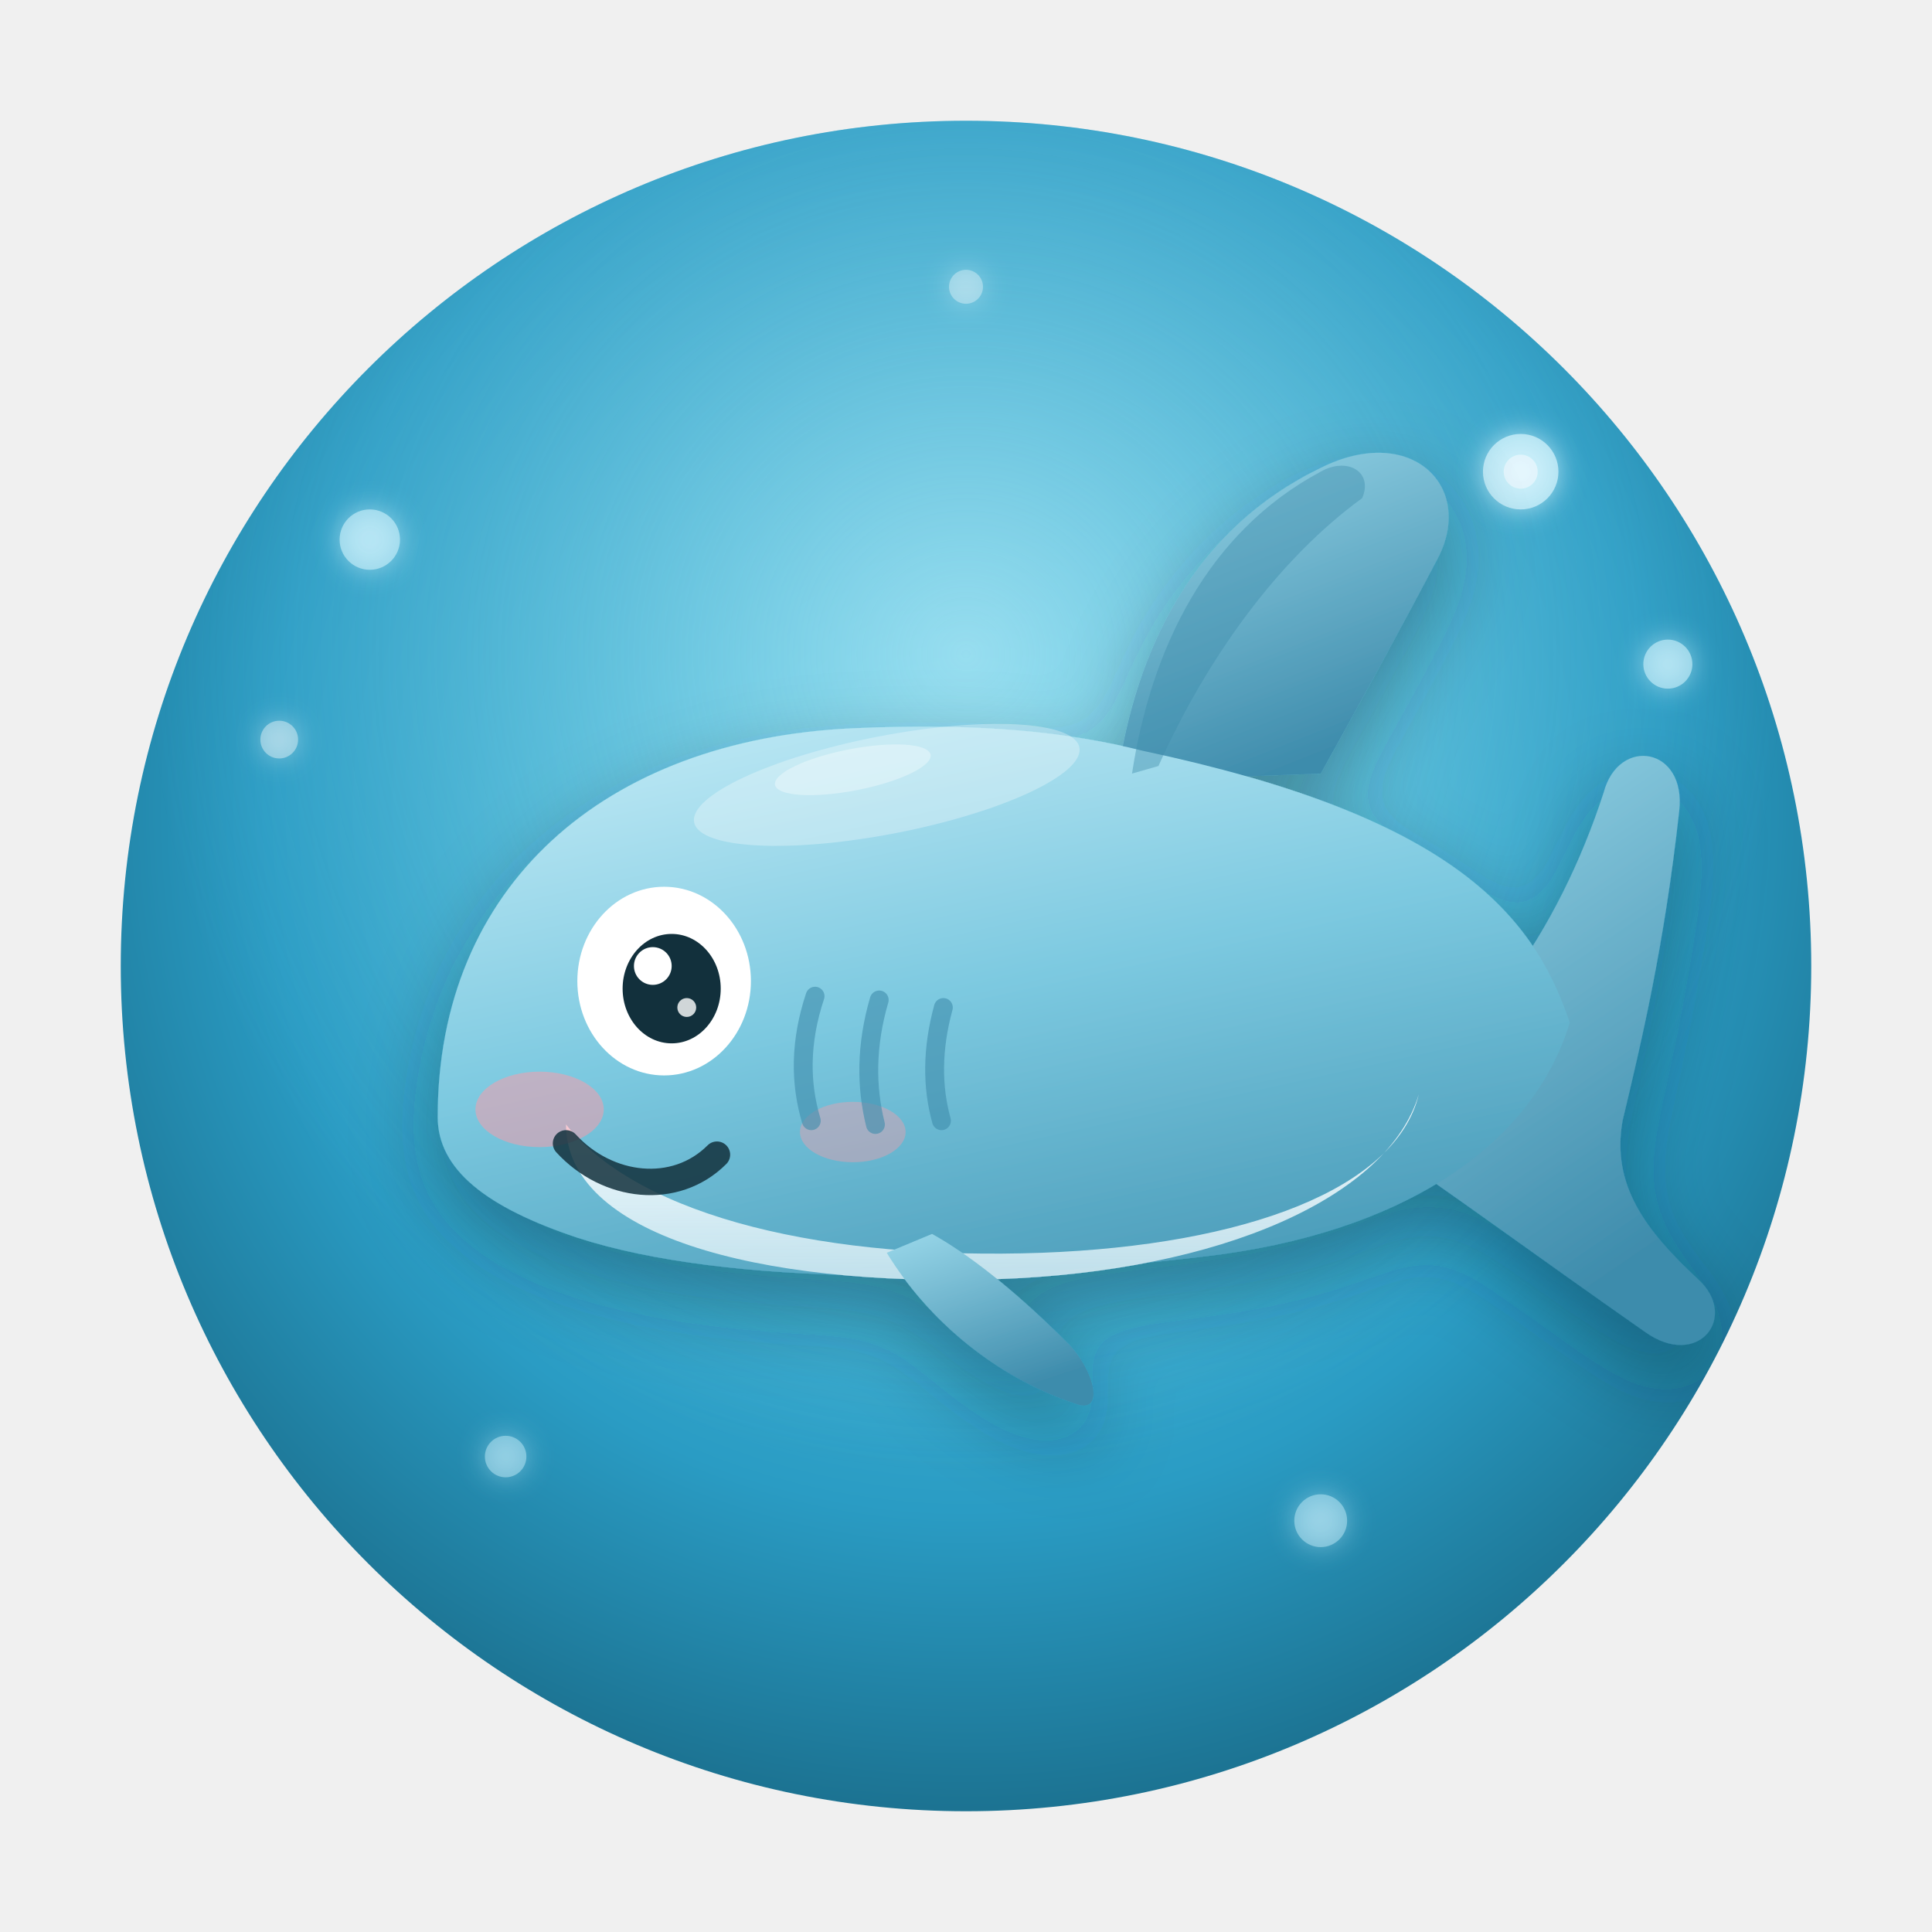
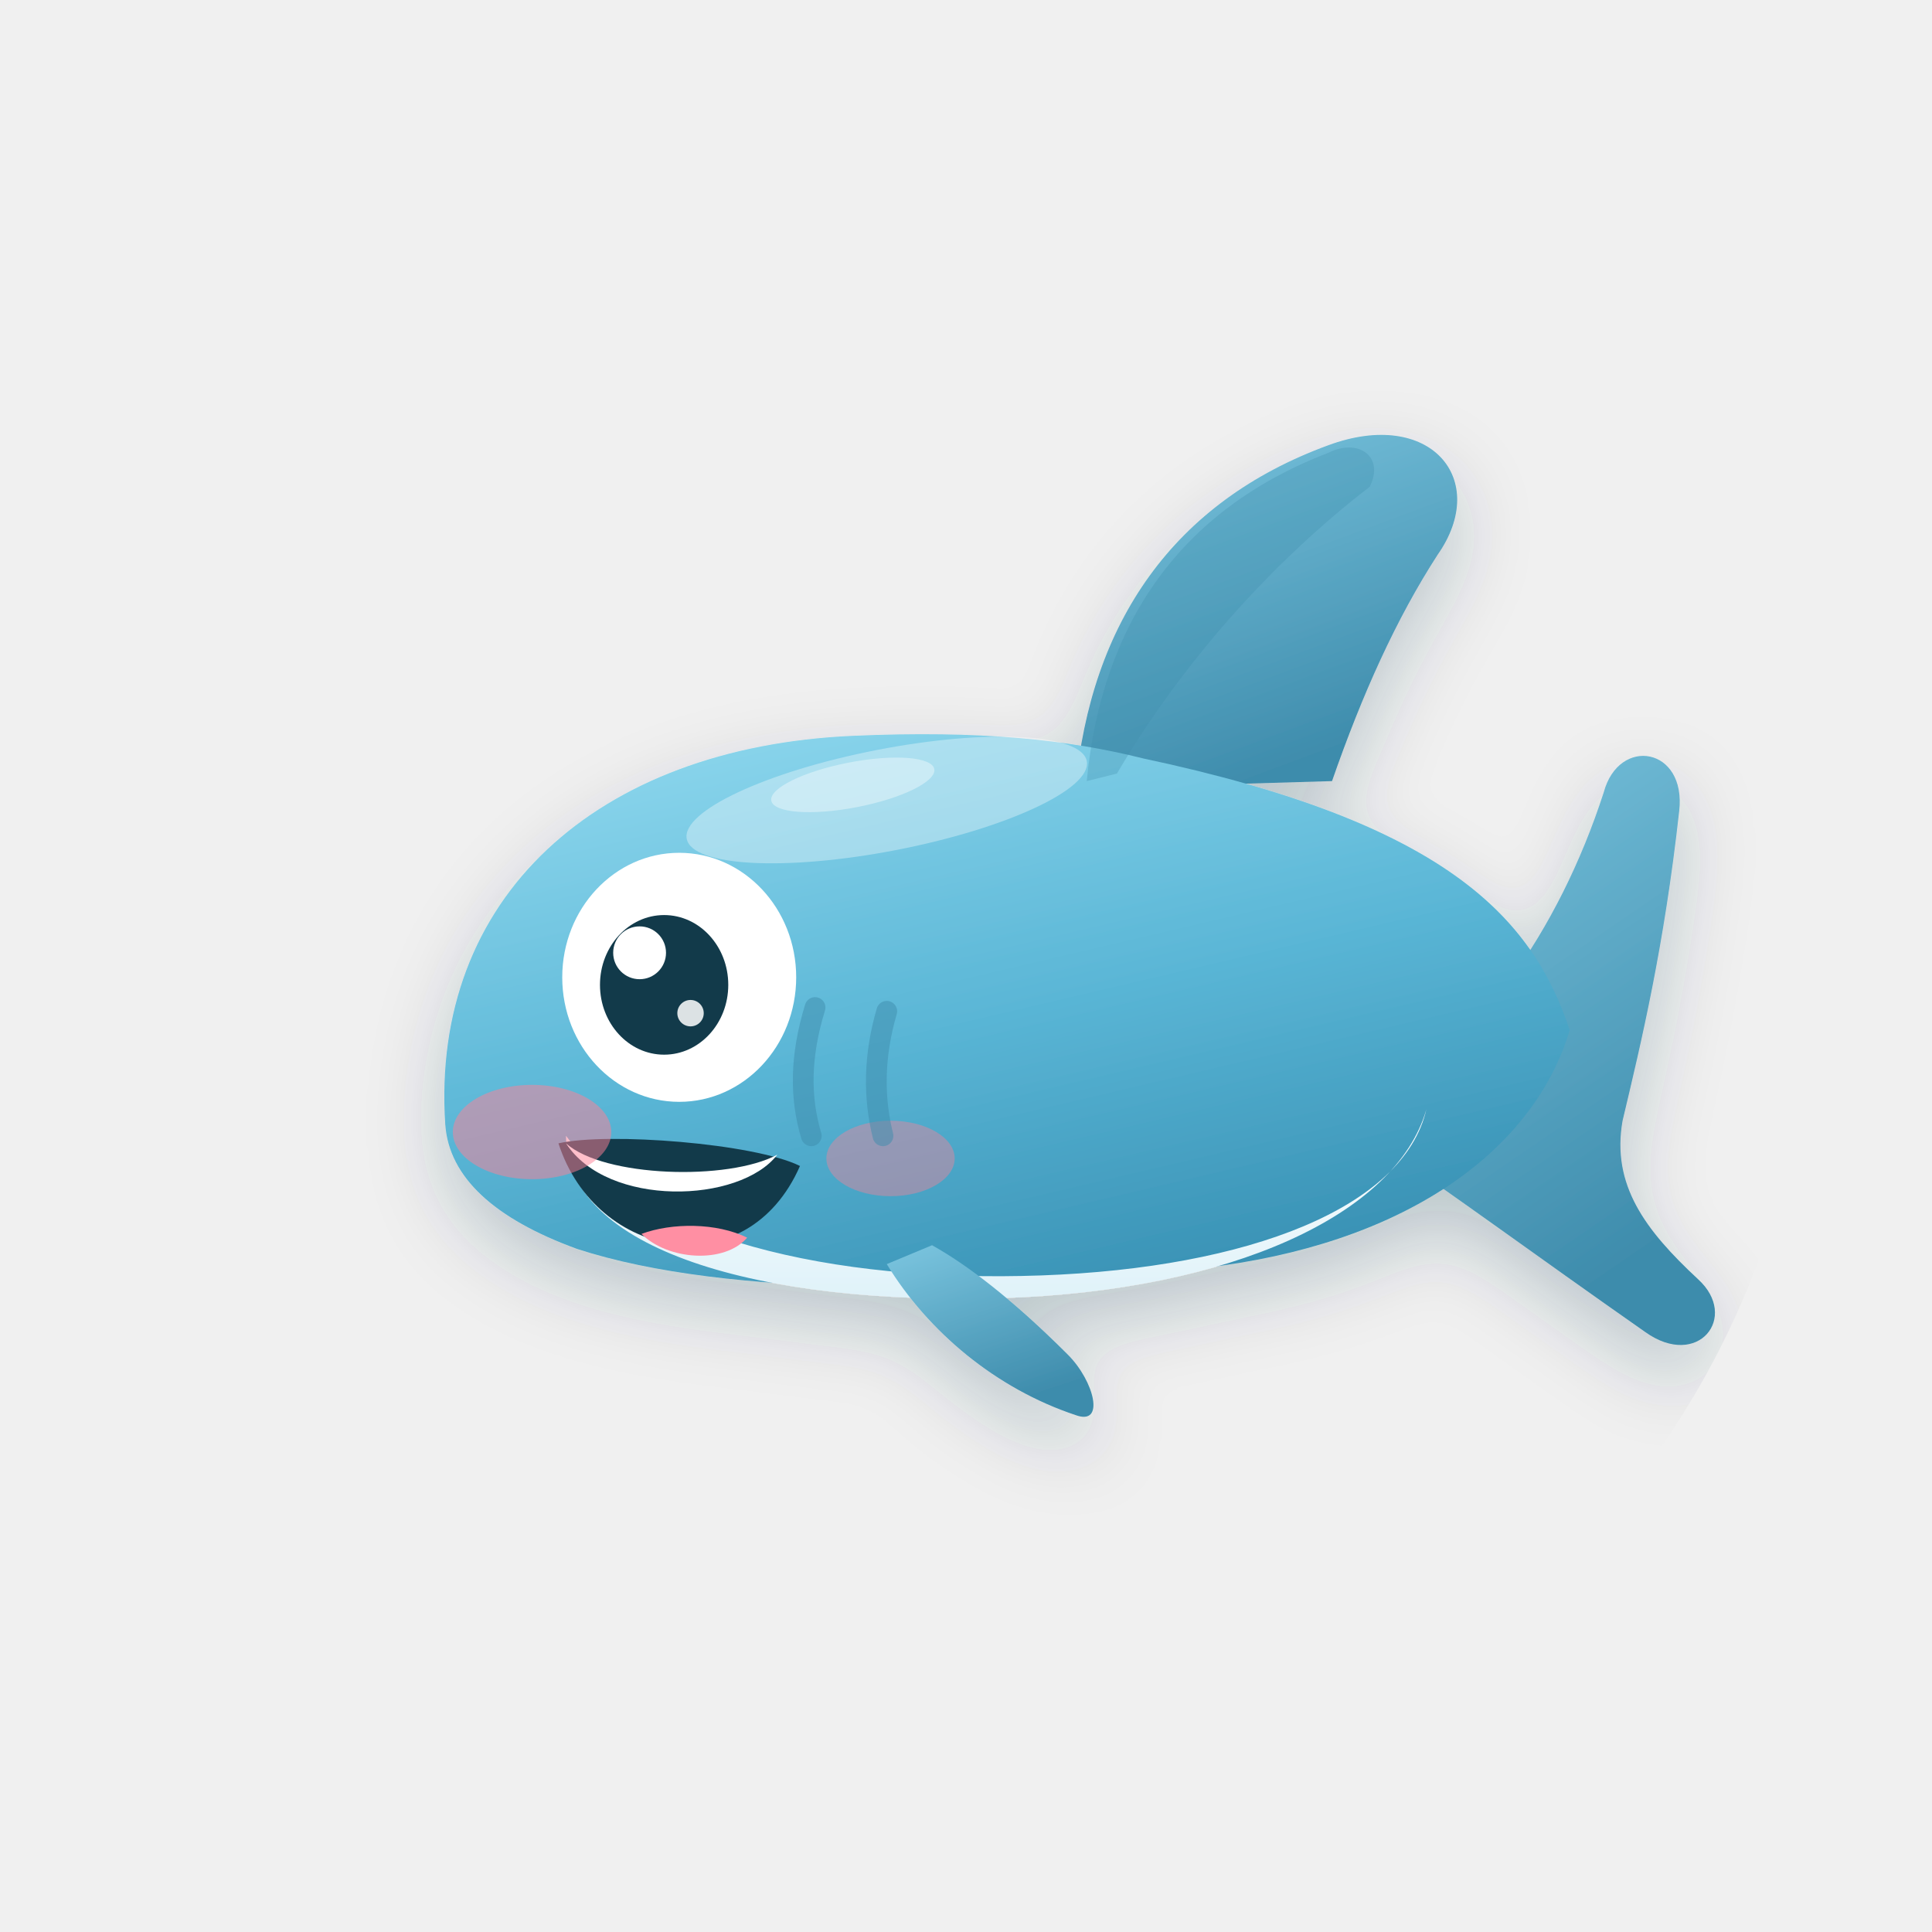
<svg xmlns="http://www.w3.org/2000/svg" viewBox="0 0 1024 1024" width="1024" height="1024" role="img" aria-label="NeoBot">
  <defs>
    <clipPath id="squircle">
      <path d="M512 64C264.6 64 64 264.6 64 512s200.6 448 448 448 448-200.6 448-448S759.4 64 512 64z" />
    </clipPath>
-     <radialGradient id="bg" cx="50%" cy="42%" r="62%">
-       <stop offset="0%" stop-color="#5FD0E8" />
-       <stop offset="58%" stop-color="#2A9CC4" />
-       <stop offset="100%" stop-color="#12566F" />
-     </radialGradient>
-     <linearGradient id="shark" x1="0.15" y1="0" x2="0.6" y2="1">
-       <stop offset="0%" stop-color="#BFE9F5" />
-       <stop offset="52%" stop-color="#7CC9E0" />
-       <stop offset="100%" stop-color="#4E9FBC" />
+     <linearGradient id="body" x1="0.12" y1="0" x2="0.6" y2="1">
+       <stop offset="0%" stop-color="#8FD8EE" />
+       <stop offset="55%" stop-color="#5AB6D6" />
+       <stop offset="100%" stop-color="#3A93B6" />
    </linearGradient>
    <linearGradient id="belly" x1="0" y1="0" x2="0" y2="1">
-       <stop offset="0%" stop-color="#FFFFFF" stop-opacity="0.95" />
-       <stop offset="100%" stop-color="#E4F4FA" stop-opacity="0.75" />
+       <stop offset="0%" stop-color="#FFFFFF" />
+       <stop offset="100%" stop-color="#DFF2F9" />
    </linearGradient>
    <linearGradient id="fin" x1="0" y1="0" x2="0.4" y2="1">
-       <stop offset="0%" stop-color="#9AD8EA" />
+       <stop offset="0%" stop-color="#7CC6E0" />
      <stop offset="100%" stop-color="#3E8CAC" />
    </linearGradient>
-     <radialGradient id="glow" cx="50%" cy="34%" r="42%">
-       <stop offset="0%" stop-color="#CFF2FC" stop-opacity="0.55" />
-       <stop offset="100%" stop-color="#7CC9E0" stop-opacity="0" />
-     </radialGradient>
-     <filter id="shadow" x="-15%" y="-15%" width="140%" height="140%">
-       <feDropShadow dx="0" dy="18" stdDeviation="22" flood-color="#06222E" flood-opacity="0.38" />
-     </filter>
-     <filter id="glow-filter" x="-30%" y="-30%" width="160%" height="160%">
-       <feGaussianBlur stdDeviation="7" result="blur" />
-       <feMerge>
-         <feMergeNode in="blur" />
-         <feMergeNode in="SourceGraphic" />
-       </feMerge>
+     <filter id="lift" x="-20%" y="-20%" width="150%" height="150%">
+       <feDropShadow dx="0" dy="16" stdDeviation="20" flood-color="#0A3A4C" flood-opacity="0.22" />
    </filter>
  </defs>
  <g clip-path="url(#squircle)">
-     <rect width="1024" height="1024" fill="url(#bg)" />
-     <rect width="1024" height="1024" fill="url(#glow)" />
-     <g filter="url(#glow-filter)">
-       <circle cx="806" cy="250" r="20" fill="#CFF2FC" opacity="0.75" />
-       <circle cx="806" cy="250" r="9" fill="#FFFFFF" opacity="0.45" />
-       <circle cx="884" cy="352" r="13" fill="#CFF2FC" opacity="0.6" />
-       <circle cx="196" cy="286" r="16" fill="#CFF2FC" opacity="0.6" />
-       <circle cx="148" cy="392" r="10" fill="#FFFFFF" opacity="0.4" />
-       <circle cx="700" cy="806" r="14" fill="#CFF2FC" opacity="0.45" />
-       <circle cx="268" cy="772" r="11" fill="#CFF2FC" opacity="0.45" />
-       <circle cx="512" cy="152" r="9" fill="#FFFFFF" opacity="0.35" />
-     </g>
-     <g filter="url(#shadow)">
+     <g filter="url(#lift)">
      <path fill="url(#fin)" d="M726 588                C782 556 826 494 850 420                C858 390 894 396 890 430                C882 502 870 552 860 594                C854 628 872 652 900 678                C922 698 900 726 872 706                C812 664 766 630 730 606 Z" />
-       <path fill="url(#fin)" d="M592 414                C602 342 634 280 700 248                C748 224 782 258 762 296                C742 334 720 374 700 410 Z" />
-       <path fill="url(#shark)" d="M232 592                C232 470 320 392 452 386                C520 383 566 388 606 398                C766 432 812 482 832 542                C812 608 742 654 638 666                C520 680 386 682 306 656                C258 640 232 620 232 592 Z" />
-       <path fill="url(#belly)" d="M300 596                C300 654 400 682 528 678                C648 674 736 634 752 580                C740 630 660 660 552 664                C440 668 340 646 300 596 Z" />
-       <path fill="#3E8CAC" opacity="0.42" d="M600 410 C610 344 640 282 700 250 C714 242 728 250 722 264 C678 296 640 348 614 406 Z" />
-       <path fill="url(#fin)" d="M470 664 C492 700 528 730 570 744 C586 750 580 726 566 712 C536 682 512 664 494 654 Z" />
+       <path fill="url(#fin)" d="M570 418                C578 330 622 266 704 236                C758 216 790 254 762 294                C740 328 722 368 706 414 Z" />
+       <path fill="url(#body)" d="M236 596                C228 476 316 396 452 390                C520 387 566 392 606 402                C766 436 812 486 832 546                C812 612 742 660 638 672                C520 686 386 688 306 662                C262 646 238 624 236 596 Z" />
+       <path fill="url(#belly)" d="M300 602                C300 662 402 692 532 688                C652 684 740 644 756 588                C744 640 662 672 552 676                C440 680 340 656 300 602 Z" />
+       <path fill="#3E8CAC" opacity="0.30" d="M576 414                C584 330 626 270 704 240                C720 232 734 242 726 258                C674 298 626 352 592 410 Z" />
+       <path fill="url(#fin)" d="M470 670 C492 706 528 736 570 750                C586 756 580 732 566 718 C536 688 512 670 494 660 Z" />
    </g>
    <g>
-       <ellipse cx="352" cy="520" rx="46" ry="50" fill="#FFFFFF" />
-       <ellipse cx="356" cy="524" rx="26" ry="29" fill="#12303C" />
-       <circle cx="346" cy="512" r="10" fill="#FFFFFF" />
-       <circle cx="364" cy="534" r="5" fill="#FFFFFF" opacity="0.8" />
+       <ellipse cx="360" cy="518" rx="62" ry="66" fill="#FFFFFF" />
+       <ellipse cx="352" cy="522" rx="34" ry="37" fill="#123A4A" />
+       <circle cx="339" cy="505" r="14" fill="#FFFFFF" />
+       <circle cx="366" cy="537" r="7" fill="#FFFFFF" opacity="0.85" />
    </g>
-     <ellipse cx="286" cy="588" rx="34" ry="20" fill="#FF9AA8" opacity="0.5" />
-     <ellipse cx="452" cy="600" rx="28" ry="16" fill="#FF9AA8" opacity="0.38" />
-     <path d="M300 606 C322 630 358 634 380 612" fill="none" stroke="#12303C" stroke-width="14" stroke-linecap="round" opacity="0.85" />
-     <g stroke="#3E8CAC" stroke-width="10" stroke-linecap="round" opacity="0.6" fill="none">
-       <path d="M432 528 C424 552 424 574 430 594" />
-       <path d="M466 530 C459 554 459 576 464 596" />
-       <path d="M500 534 C494 556 494 576 499 594" />
+     <g>
+       <path d="M296 606                C316 668 396 682 424 618                C400 606 322 600 296 606 Z" fill="#123A4A" />
+       <path d="M340 654 C354 668 384 670 396 656                C380 648 356 648 340 654 Z" fill="#FF8FA3" />
+       <path d="M300 606 C320 624 386 626 412 612                C392 638 322 640 300 606 Z" fill="#FFFFFF" />
    </g>
-     <ellipse cx="470" cy="416" rx="104" ry="26" fill="#FFFFFF" opacity="0.3" transform="rotate(-11 470 416)" />
-     <ellipse cx="452" cy="408" rx="42" ry="11" fill="#FFFFFF" opacity="0.34" transform="rotate(-11 452 408)" />
+     <ellipse cx="282" cy="600" rx="42" ry="25" fill="#FF7F96" opacity="0.5" />
+     <ellipse cx="472" cy="614" rx="34" ry="20" fill="#FF7F96" opacity="0.4" />
+     <g stroke="#3E8CAC" stroke-width="11" stroke-linecap="round" opacity="0.5" fill="none">
+       <path d="M432 534 C424 560 424 582 430 602" />
+       <path d="M470 536 C463 560 463 582 468 602" />
+     </g>
+     <ellipse cx="470" cy="424" rx="108" ry="27" fill="#FFFFFF" opacity="0.34" transform="rotate(-11 470 424)" />
+     <ellipse cx="452" cy="416" rx="44" ry="12" fill="#FFFFFF" opacity="0.38" transform="rotate(-11 452 416)" />
  </g>
</svg>
